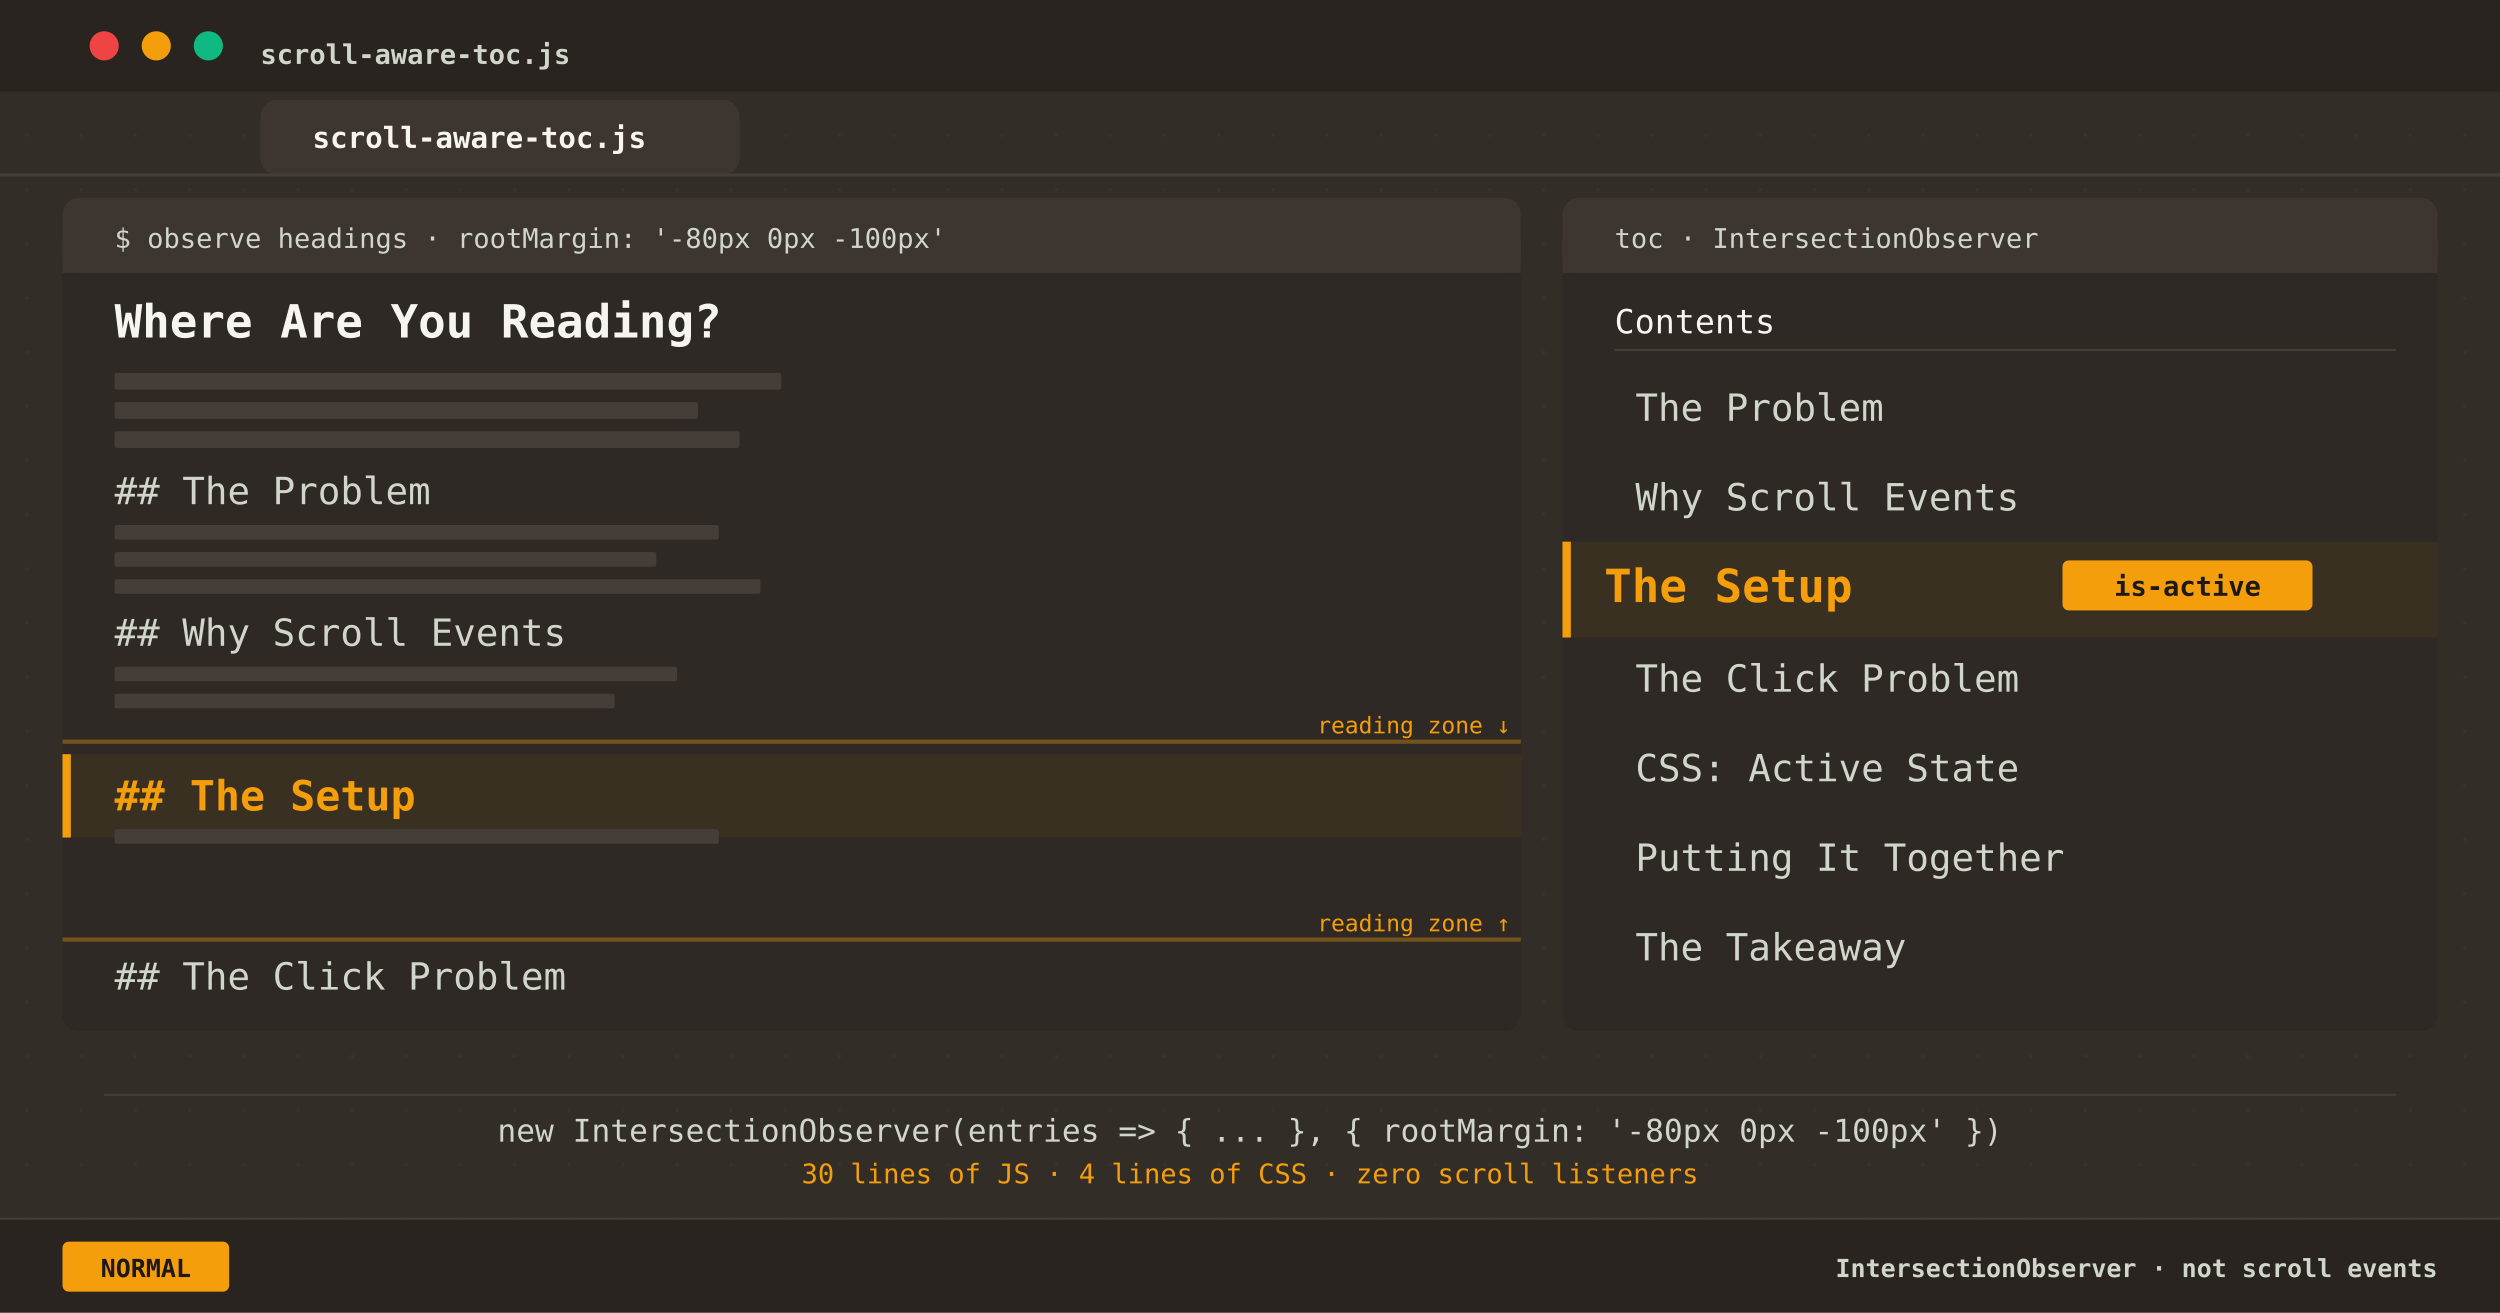
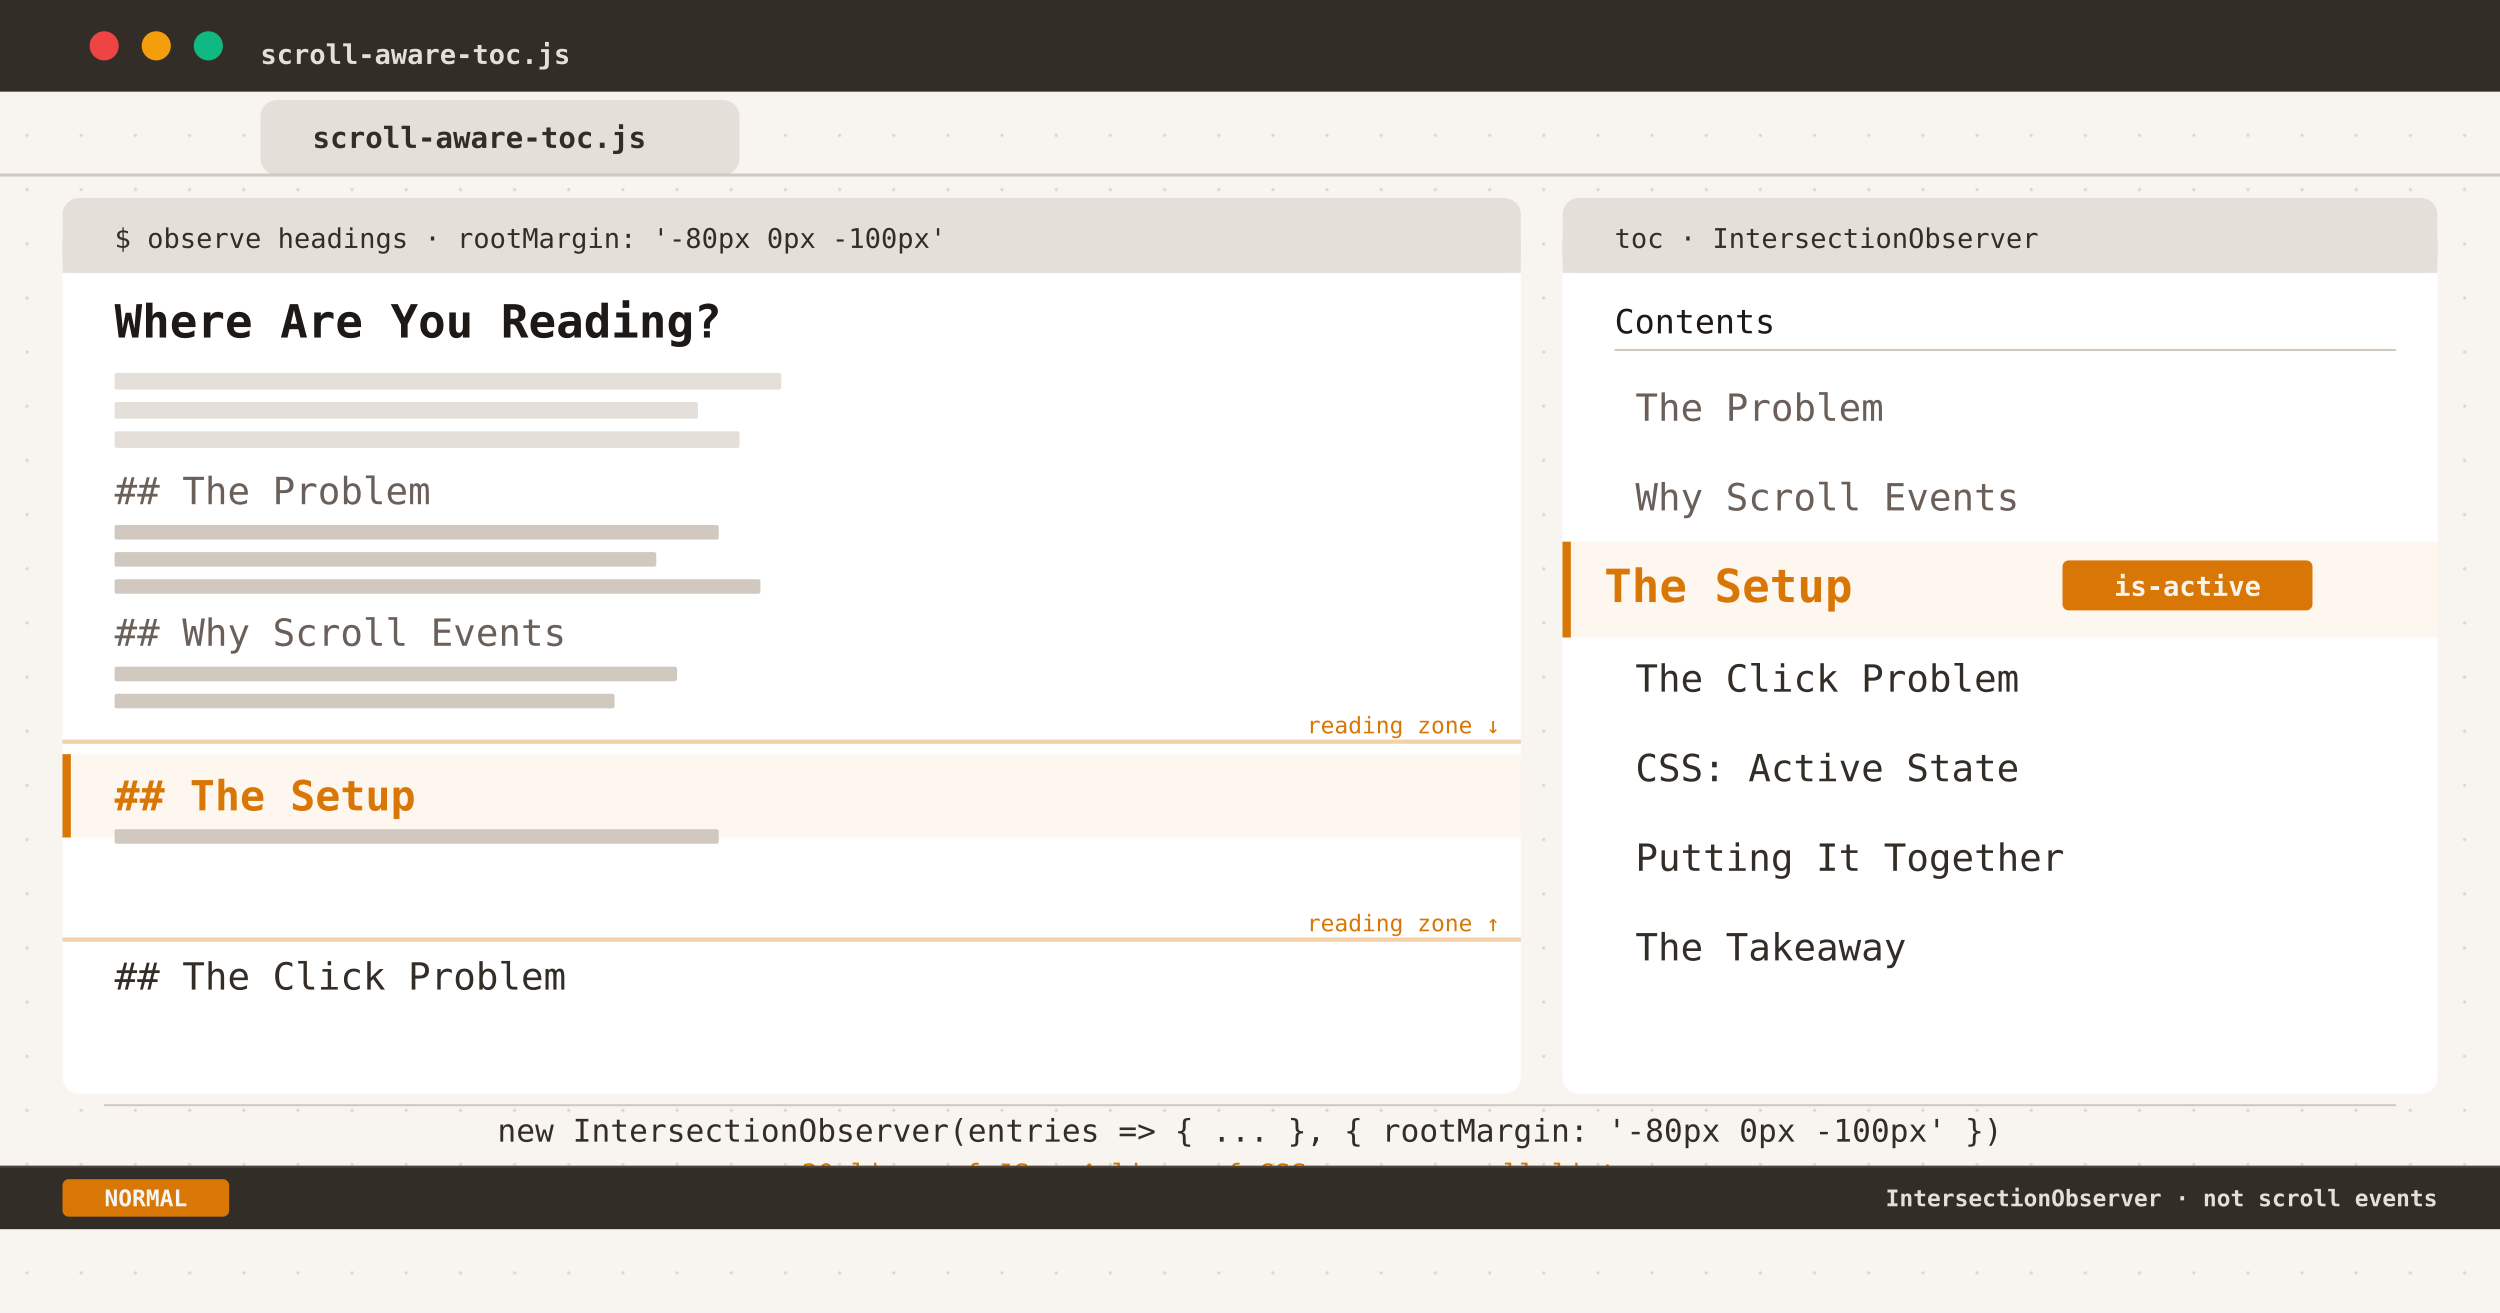
<svg xmlns="http://www.w3.org/2000/svg" viewBox="0 0 1200 630" width="1200" height="630">
  <defs>
-     <pattern id="dots" x="0" y="0" width="26" height="26" patternUnits="userSpaceOnUse">
-       <circle cx="13" cy="13" r="0.8" fill="#453E38" opacity="0.3" />
+     <style>
+       /* ── LIGHT MODE (Blog bg: #f8f5f0) ── */
+       .canvas-bg        { fill: #f8f5f0; }
+       .grid-dots        { fill: #332D28; opacity: 0.15; }
+       .title-bar        { fill: #332D28; }
+       .ui-tab           { fill: #E5DFD9; }
+       .ui-tab-text      { fill: #332D28; }
+       .ui-border        { stroke: #D1C9C0; }
+       .panel-bg         { fill: #FFFFFF; }
+       .panel-header     { fill: #E5DFD9; }
+       .gutter-line      { stroke: #D1C9C0; stroke-width: 1; }
+       .text-title-bar   { fill: #E5DFD9; }
+       .text-base        { fill: #F8F5F0; }
+       .text-code        { fill: #332D28; }
+       .text-muted       { fill: #6B6059; }
+       .text-heading     { fill: #1C1917; }
+       .text-accent      { fill: #D97706; }
+       .text-active      { fill: #D97706; }
+       .fill-muted       { fill: #D1C9C0; }
+       .fill-block       { fill: #E5DFD9; }
+       .active-bg        { fill: #D97706; fill-opacity: 0.06; }
+       .active-bar       { fill: #D97706; }
+       .active-badge     { fill: #D97706; }
+       .active-badge-text{ fill: #F8F5F0; }
+       .reading-zone     { fill: #D97706; opacity: 0.35; }
+       .reading-label    { fill: #D97706; }
+       .divider-line     { stroke: #D1C9C0; }
+       .code-hint-line   { fill: #D1C9C0; }
+       .code-hint-text   { fill: #332D28; }
+       .code-hint-accent { fill: #D97706; }
+       .statusbar-bg     { fill: #332D28; }
+       .statusbar-line   { stroke: #4A423B; }
+       .statusbar-badge  { fill: #D97706; }
+       .statusbar-badge-text { fill: #F8F5F0; }
+       .statusbar-text   { fill: #E5DFD9; }
+ 
+ 
+       /* ── DARK MODE (Blog bg: #161616) ── */
+       @media (prefers-color-scheme: dark) {
+         .canvas-bg        { fill: #161616; }
+         .grid-dots        { fill: #453E38; opacity: 0.3; }
+         .title-bar        { fill: #29241F; }
+         .ui-tab           { fill: #3D3630; }
+         .ui-tab-text      { fill: #F8F5F0; }
+         .ui-border        { stroke: #453E38; }
+         .panel-bg         { fill: #2E2924; }
+         .panel-header     { fill: #3D3630; }
+         .gutter-line      { stroke: #453E38; stroke-width: 1; }
+         .text-title-bar   { fill: #D1D6CC; }
+         .text-base        { fill: #F8F5F0; }
+         .text-code        { fill: #D1D6CC; }
+         .text-muted       { fill: #7A6A5C; }
+         .text-heading     { fill: #F8F5F0; }
+         .text-accent      { fill: #F59E0B; }
+         .text-active      { fill: #F59E0B; }
+         .fill-muted       { fill: #453E38; }
+         .fill-block       { fill: #453E38; }
+         .active-bg        { fill: #F59E0B; fill-opacity: 0.06; }
+         .active-bar       { fill: #F59E0B; }
+         .active-badge     { fill: #F59E0B; }
+         .active-badge-text{ fill: #1C1917; }
+         .reading-zone     { fill: #F59E0B; opacity: 0.35; }
+         .reading-label    { fill: #F59E0B; }
+         .divider-line     { stroke: #453E38; }
+         .code-hint-line   { fill: #453E38; }
+         .code-hint-text   { fill: #D1D6CC; }
+         .code-hint-accent { fill: #F59E0B; }
+         .statusbar-bg     { fill: #29241F; }
+         .statusbar-line   { stroke: #453E38; }
+         .statusbar-badge  { fill: #F59E0B; }
+         .statusbar-badge-text { fill: #1C1917; }
+         .statusbar-text   { fill: #D1D6CC; }
+       }
+     </style>
+     <pattern id="grid-dots" x="0" y="0" width="26" height="26" patternUnits="userSpaceOnUse">
+       <circle class="grid-dots" cx="13" cy="13" r="0.8" />
    </pattern>
  </defs>
-   <rect width="1200" height="630" fill="#332D28" />
-   <rect width="1200" height="630" fill="url(#dots)" />
-   <rect x="0" y="0" width="1200" height="44" fill="#29241F" />
+   <rect class="canvas-bg" width="1200" height="630" />
+   <rect width="1200" height="630" fill="url(#grid-dots)" />
+   <rect class="title-bar" x="0" y="0" width="1200" height="44" />
  <circle cx="50" cy="22" r="7" fill="#EF4444" />
  <circle cx="75" cy="22" r="7" fill="#F59E0B" />
  <circle cx="100" cy="22" r="7" fill="#10B981" />
-   <text x="125" y="27" font-family="'JetBrains Mono', monospace" font-size="13" fill="#D1D6CC" font-weight="600" dominant-baseline="middle">scroll-aware-toc.js</text>
-   <rect x="125" y="48" width="230" height="36" rx="8" fill="#3D3630" />
-   <text x="150" y="71" font-family="'JetBrains Mono', monospace" font-size="14" fill="#F8F5F0" font-weight="600">scroll-aware-toc.js</text>
-   <line x1="0" y1="84" x2="1200" y2="84" stroke="#453E38" stroke-width="1.5" />
-   <rect x="30" y="95" width="700" height="400" fill="#2E2924" rx="8" />
-   <rect x="30" y="95" width="700" height="36" fill="#3D3630" rx="8" />
-   <rect x="30" y="115" width="700" height="16" fill="#3D3630" />
-   <text x="55" y="119" font-family="'JetBrains Mono', monospace" font-size="13" fill="#D1D6CC">$ observe headings · rootMargin: '-80px 0px -100px'</text>
-   <text x="55" y="162" font-family="'JetBrains Mono', monospace" font-size="22" fill="#F8F5F0" font-weight="700">Where Are You Reading?</text>
-   <rect x="55" y="179" width="320" height="8" fill="#453E38" rx="1" />
-   <rect x="55" y="193" width="280" height="8" fill="#453E38" rx="1" />
-   <rect x="55" y="207" width="300" height="8" fill="#453E38" rx="1" />
-   <text x="55" y="242" font-family="'JetBrains Mono', monospace" font-size="18" fill="#D1D6CC">## The Problem</text>
-   <rect x="55" y="252" width="290" height="7" fill="#453E38" rx="1" />
-   <rect x="55" y="265" width="260" height="7" fill="#453E38" rx="1" />
-   <rect x="55" y="278" width="310" height="7" fill="#453E38" rx="1" />
-   <text x="55" y="310" font-family="'JetBrains Mono', monospace" font-size="18" fill="#D1D6CC">## Why Scroll Events</text>
-   <rect x="55" y="320" width="270" height="7" fill="#453E38" rx="1" />
-   <rect x="55" y="333" width="240" height="7" fill="#453E38" rx="1" />
-   <rect x="30" y="355" width="700" height="2" fill="#F59E0B" opacity="0.35" />
-   <text x="725" y="352" font-family="'JetBrains Mono', monospace" font-size="11" fill="#F59E0B" text-anchor="end">reading zone ↓</text>
-   <rect x="30" y="362" width="700" height="40" fill="#F59E0B" fill-opacity="0.06" />
-   <rect x="30" y="362" width="4" height="40" fill="#F59E0B" />
-   <text x="55" y="389" font-family="'JetBrains Mono', monospace" font-size="20" fill="#F59E0B" font-weight="700">## The Setup</text>
-   <rect x="55" y="398" width="290" height="7" fill="#453E38" rx="1" />
-   <rect x="30" y="450" width="700" height="2" fill="#F59E0B" opacity="0.35" />
-   <text x="725" y="447" font-family="'JetBrains Mono', monospace" font-size="11" fill="#F59E0B" text-anchor="end">reading zone ↑</text>
-   <text x="55" y="475" font-family="'JetBrains Mono', monospace" font-size="18" fill="#D1D6CC">## The Click Problem</text>
-   <rect x="750" y="95" width="420" height="400" fill="#2E2924" rx="8" />
-   <rect x="750" y="95" width="420" height="36" fill="#3D3630" rx="8" />
-   <rect x="750" y="115" width="420" height="16" fill="#3D3630" />
-   <text x="775" y="119" font-family="'JetBrains Mono', monospace" font-size="13" fill="#D1D6CC">toc · IntersectionObserver</text>
-   <text x="775" y="160" font-family="'JetBrains Mono', monospace" font-size="16" fill="#F8F5F0">Contents</text>
-   <line x1="775" y1="168" x2="1150" y2="168" stroke="#453E38" stroke-width="1" />
-   <text x="785" y="202" font-family="'JetBrains Mono', monospace" font-size="18" fill="#D1D6CC">The Problem</text>
-   <text x="785" y="245" font-family="'JetBrains Mono', monospace" font-size="18" fill="#D1D6CC">Why Scroll Events</text>
-   <rect x="750" y="260" width="420" height="46" fill="#F59E0B" fill-opacity="0.06" />
-   <rect x="750" y="260" width="4" height="46" fill="#F59E0B" />
-   <text x="770" y="289" font-family="'JetBrains Mono', monospace" font-size="22" fill="#F59E0B" font-weight="700">The Setup</text>
-   <rect x="990" y="269" width="120" height="24" rx="3" fill="#F59E0B" />
-   <text x="1050" y="286" font-family="'JetBrains Mono', monospace" font-size="13" fill="#1C1917" font-weight="800" text-anchor="middle">is-active</text>
-   <text x="785" y="332" font-family="'JetBrains Mono', monospace" font-size="18" fill="#D1D6CC">The Click Problem</text>
-   <text x="785" y="375" font-family="'JetBrains Mono', monospace" font-size="18" fill="#D1D6CC">CSS: Active State</text>
-   <text x="785" y="418" font-family="'JetBrains Mono', monospace" font-size="18" fill="#D1D6CC">Putting It Together</text>
-   <text x="785" y="461" font-family="'JetBrains Mono', monospace" font-size="18" fill="#D1D6CC">The Takeaway</text>
-   <rect x="50" y="525" width="1100" height="1" fill="#453E38" />
-   <text x="600" y="548" font-family="'JetBrains Mono', monospace" font-size="15" fill="#D1D6CC" text-anchor="middle">new IntersectionObserver(entries =&gt; { ... }, { rootMargin: '-80px 0px -100px' })</text>
-   <text x="600" y="568" font-family="'JetBrains Mono', monospace" font-size="13" fill="#F59E0B" text-anchor="middle">30 lines of JS · 4 lines of CSS · zero scroll listeners</text>
-   <rect x="0" y="585" width="1200" height="45" fill="#29241F" />
-   <line x1="0" y1="585" x2="1200" y2="585" stroke="#453E38" stroke-width="1" />
-   <rect x="30" y="596" width="80" height="24" rx="3" fill="#F59E0B" />
-   <text x="70" y="613" font-family="'JetBrains Mono', monospace" font-size="12" fill="#1C1917" font-weight="800" text-anchor="middle">NORMAL</text>
-   <text x="1170" y="613" font-family="'JetBrains Mono', monospace" font-size="12" fill="#D1D6CC" font-weight="600" text-anchor="end">IntersectionObserver · not scroll events</text>
+   <text class="text-title-bar" x="125" y="27" font-family="'JetBrains Mono', monospace" font-size="13" font-weight="600" dominant-baseline="middle">scroll-aware-toc.js</text>
+   <rect class="ui-tab" x="125" y="48" width="230" height="36" rx="8" />
+   <text class="ui-tab-text" x="150" y="71" font-family="'JetBrains Mono', monospace" font-size="14" font-weight="600">scroll-aware-toc.js</text>
+   <line class="ui-border" x1="0" y1="84" x2="1200" y2="84" stroke-width="1.5" />
+   <rect class="panel-bg" x="30" y="95" width="700" height="430" rx="8" />
+   <rect class="panel-header" x="30" y="95" width="700" height="36" rx="8" />
+   <rect class="panel-header" x="30" y="115" width="700" height="16" />
+   <text class="text-code" x="55" y="119" font-family="'JetBrains Mono', monospace" font-size="13">$ observe headings · rootMargin: '-80px 0px -100px'</text>
+   <text class="text-heading" x="55" y="162" font-family="'JetBrains Mono', monospace" font-size="22" font-weight="700">Where Are You Reading?</text>
+   <rect class="fill-block" x="55" y="179" width="320" height="8" rx="1" />
+   <rect class="fill-block" x="55" y="193" width="280" height="8" rx="1" />
+   <rect class="fill-block" x="55" y="207" width="300" height="8" rx="1" />
+   <text class="text-muted" x="55" y="242" font-family="'JetBrains Mono', monospace" font-size="18">## The Problem</text>
+   <rect class="fill-muted" x="55" y="252" width="290" height="7" rx="1" />
+   <rect class="fill-muted" x="55" y="265" width="260" height="7" rx="1" />
+   <rect class="fill-muted" x="55" y="278" width="310" height="7" rx="1" />
+   <text class="text-muted" x="55" y="310" font-family="'JetBrains Mono', monospace" font-size="18">## Why Scroll Events</text>
+   <rect class="fill-muted" x="55" y="320" width="270" height="7" rx="1" />
+   <rect class="fill-muted" x="55" y="333" width="240" height="7" rx="1" />
+   <rect class="reading-zone" x="30" y="355" width="700" height="2" />
+   <text class="reading-label" x="720" y="352" font-family="'JetBrains Mono', monospace" font-size="11" text-anchor="end">reading zone ↓</text>
+   <rect class="active-bg" x="30" y="362" width="700" height="40" />
+   <rect class="active-bar" x="30" y="362" width="4" height="40" />
+   <text class="text-active" x="55" y="389" font-family="'JetBrains Mono', monospace" font-size="20" font-weight="700">## The Setup</text>
+   <rect class="fill-muted" x="55" y="398" width="290" height="7" rx="1" />
+   <rect class="reading-zone" x="30" y="450" width="700" height="2" />
+   <text class="reading-label" x="720" y="447" font-family="'JetBrains Mono', monospace" font-size="11" text-anchor="end">reading zone ↑</text>
+   <text class="text-code" x="55" y="475" font-family="'JetBrains Mono', monospace" font-size="18">## The Click Problem</text>
+   <rect class="panel-bg" x="750" y="95" width="420" height="430" rx="8" />
+   <rect class="panel-header" x="750" y="95" width="420" height="36" rx="8" />
+   <rect class="panel-header" x="750" y="115" width="420" height="16" />
+   <text class="text-code" x="775" y="119" font-family="'JetBrains Mono', monospace" font-size="13">toc · IntersectionObserver</text>
+   <text class="text-heading" x="775" y="160" font-family="'JetBrains Mono', monospace" font-size="16">Contents</text>
+   <line class="divider-line" x1="775" y1="168" x2="1150" y2="168" stroke-width="1" />
+   <text class="text-muted" x="785" y="202" font-family="'JetBrains Mono', monospace" font-size="18">The Problem</text>
+   <text class="text-muted" x="785" y="245" font-family="'JetBrains Mono', monospace" font-size="18">Why Scroll Events</text>
+   <rect class="active-bg" x="750" y="260" width="420" height="46" />
+   <rect class="active-bar" x="750" y="260" width="4" height="46" />
+   <text class="text-active" x="770" y="289" font-family="'JetBrains Mono', monospace" font-size="22" font-weight="700">The Setup</text>
+   <rect class="active-badge" x="990" y="269" width="120" height="24" rx="3" />
+   <text class="active-badge-text" x="1050" y="286" font-family="'JetBrains Mono', monospace" font-size="13" font-weight="800" text-anchor="middle">is-active</text>
+   <text class="text-code" x="785" y="332" font-family="'JetBrains Mono', monospace" font-size="18">The Click Problem</text>
+   <text class="text-code" x="785" y="375" font-family="'JetBrains Mono', monospace" font-size="18">CSS: Active State</text>
+   <text class="text-code" x="785" y="418" font-family="'JetBrains Mono', monospace" font-size="18">Putting It Together</text>
+   <text class="text-code" x="785" y="461" font-family="'JetBrains Mono', monospace" font-size="18">The Takeaway</text>
+   <rect class="code-hint-line" x="50" y="530" width="1100" height="1" />
+   <text class="code-hint-text" x="600" y="548" font-family="'JetBrains Mono', monospace" font-size="15" text-anchor="middle">new IntersectionObserver(entries =&gt; { ... }, { rootMargin: '-80px 0px -100px' })</text>
+   <text class="code-hint-accent" x="600" y="568" font-family="'JetBrains Mono', monospace" font-size="13" text-anchor="middle">30 lines of JS · 4 lines of CSS · zero scroll listeners</text>
+   <rect class="statusbar-bg" x="0" y="560" width="1200" height="30" />
+   <line class="statusbar-line" x1="0" y1="560" x2="1200" y2="560" stroke-width="1" />
+   <rect class="statusbar-badge" x="30" y="566" width="80" height="18" rx="3" />
+   <text class="statusbar-badge-text" x="70" y="579" font-family="'JetBrains Mono', monospace" font-size="11" font-weight="800" text-anchor="middle">NORMAL</text>
+   <text class="statusbar-text" x="1170" y="579" font-family="'JetBrains Mono', monospace" font-size="11" font-weight="600" text-anchor="end">IntersectionObserver · not scroll events</text>
</svg>
